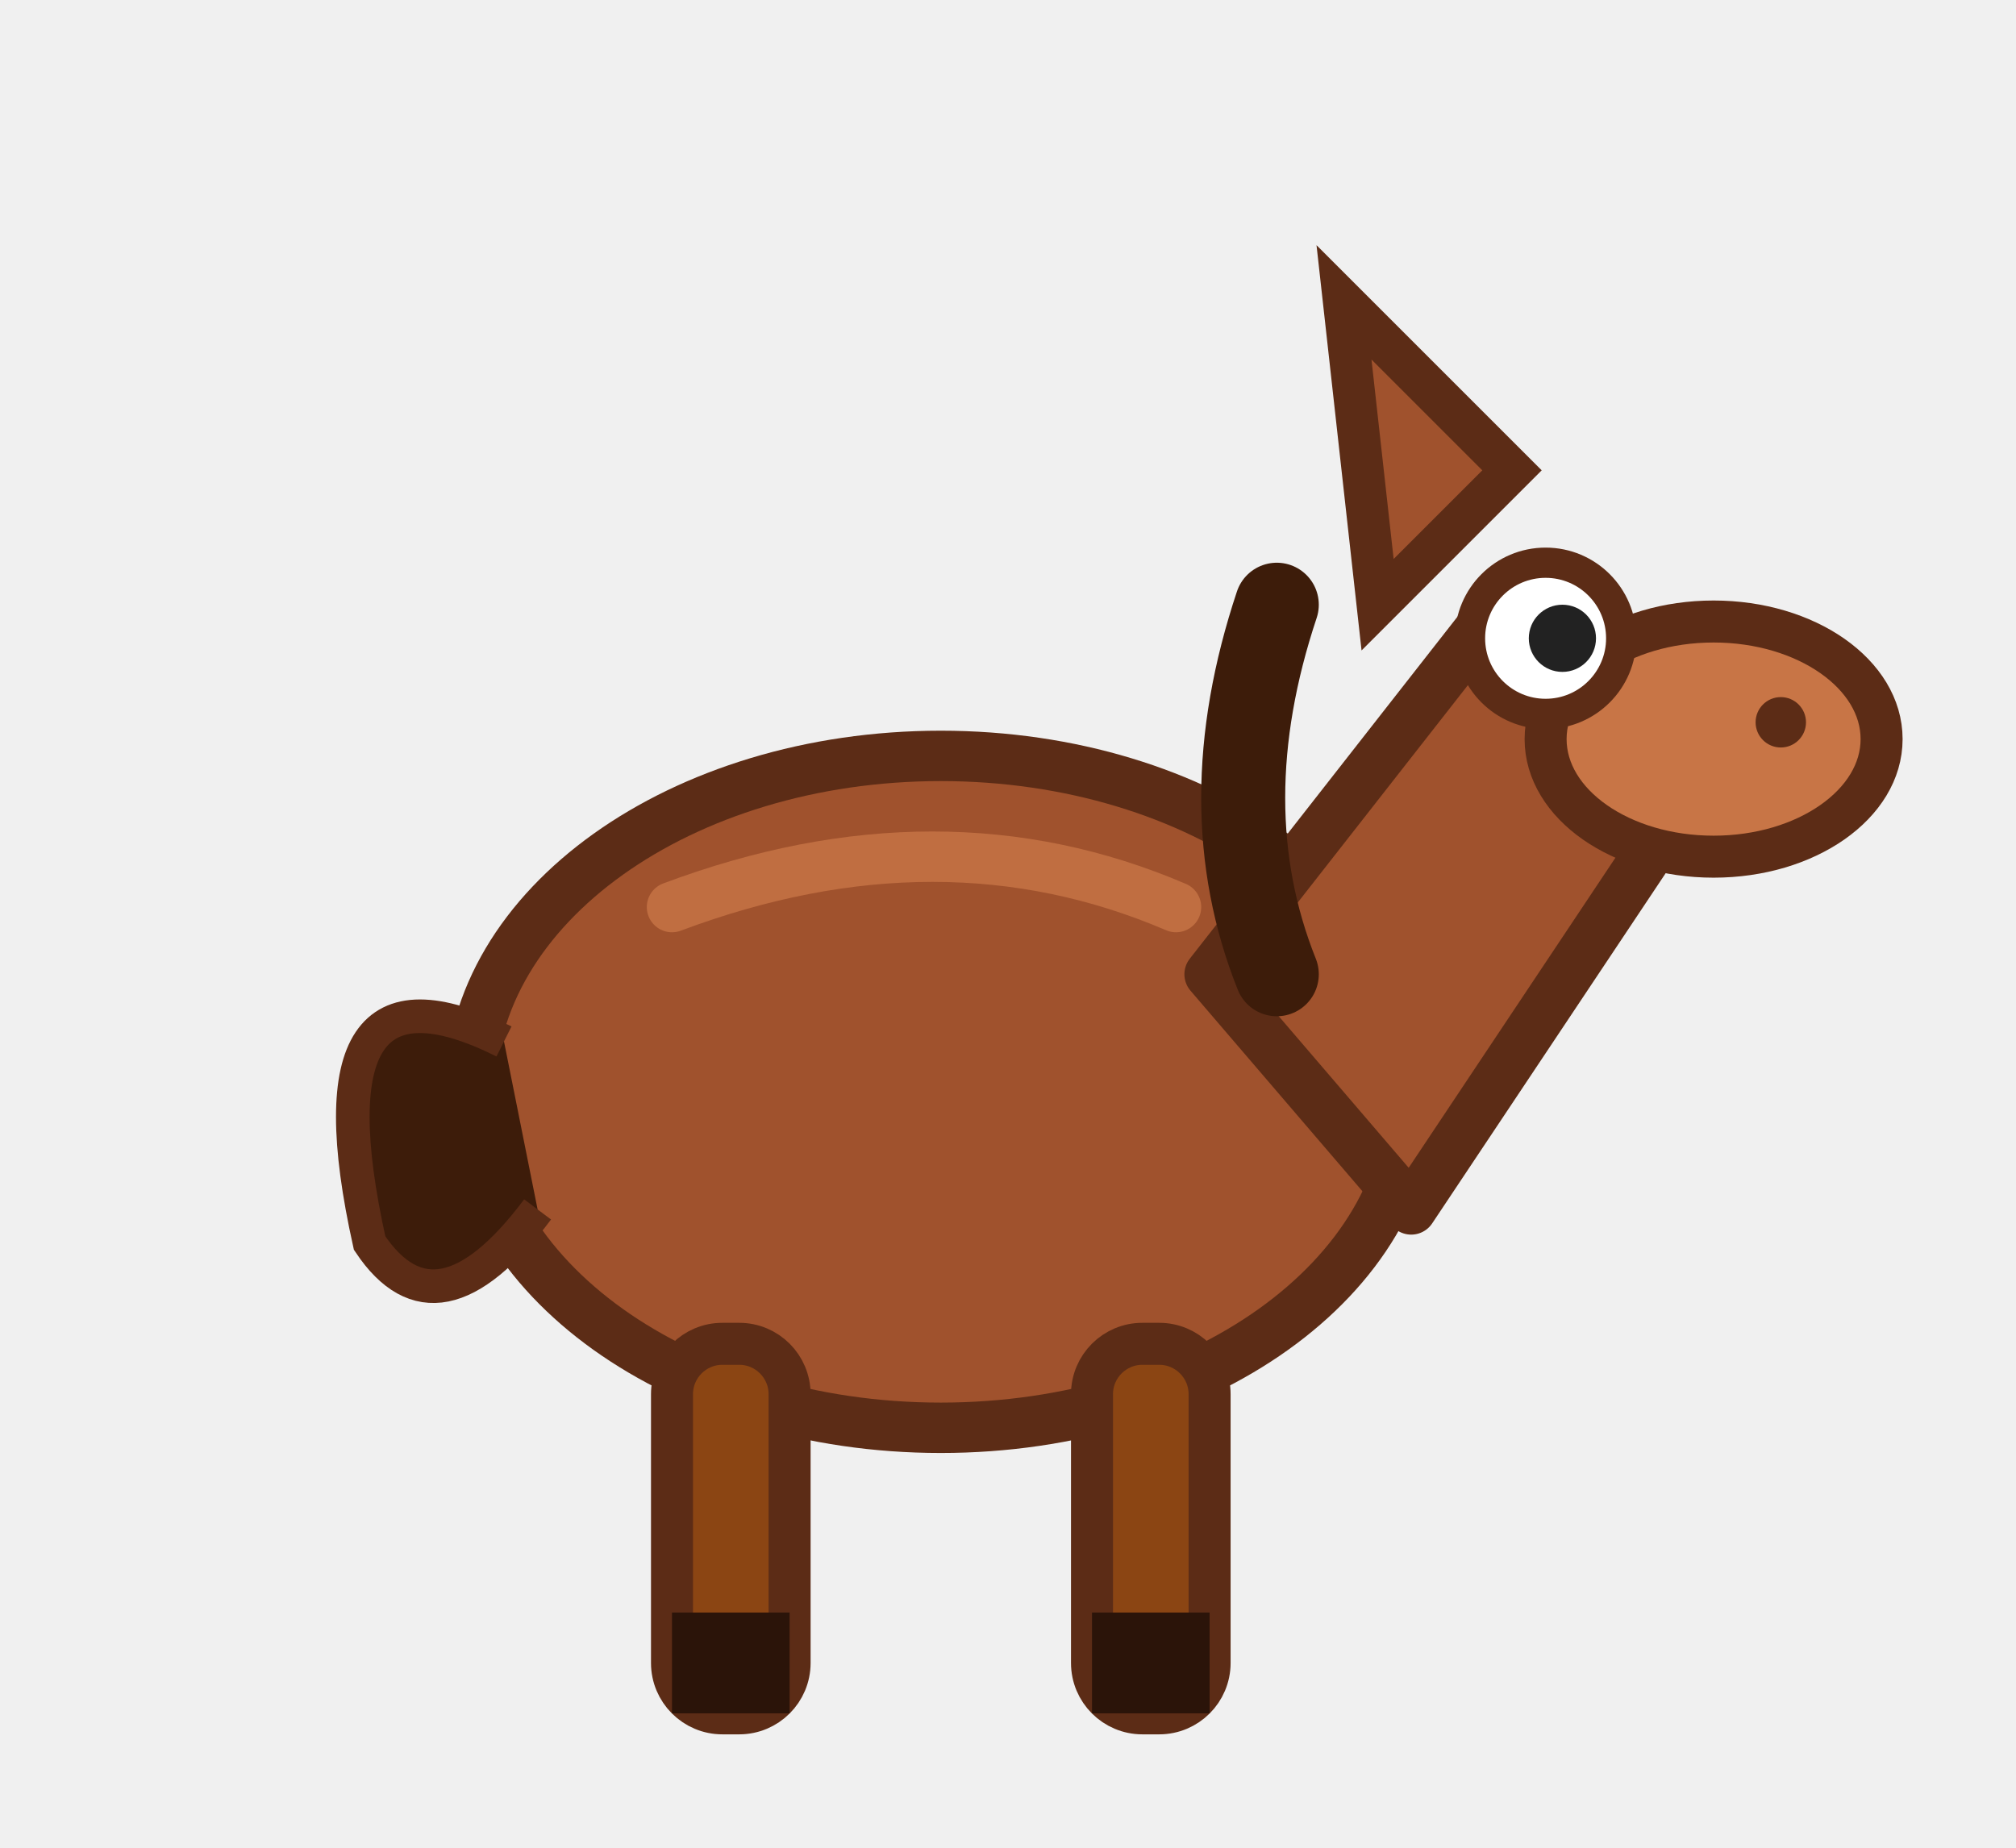
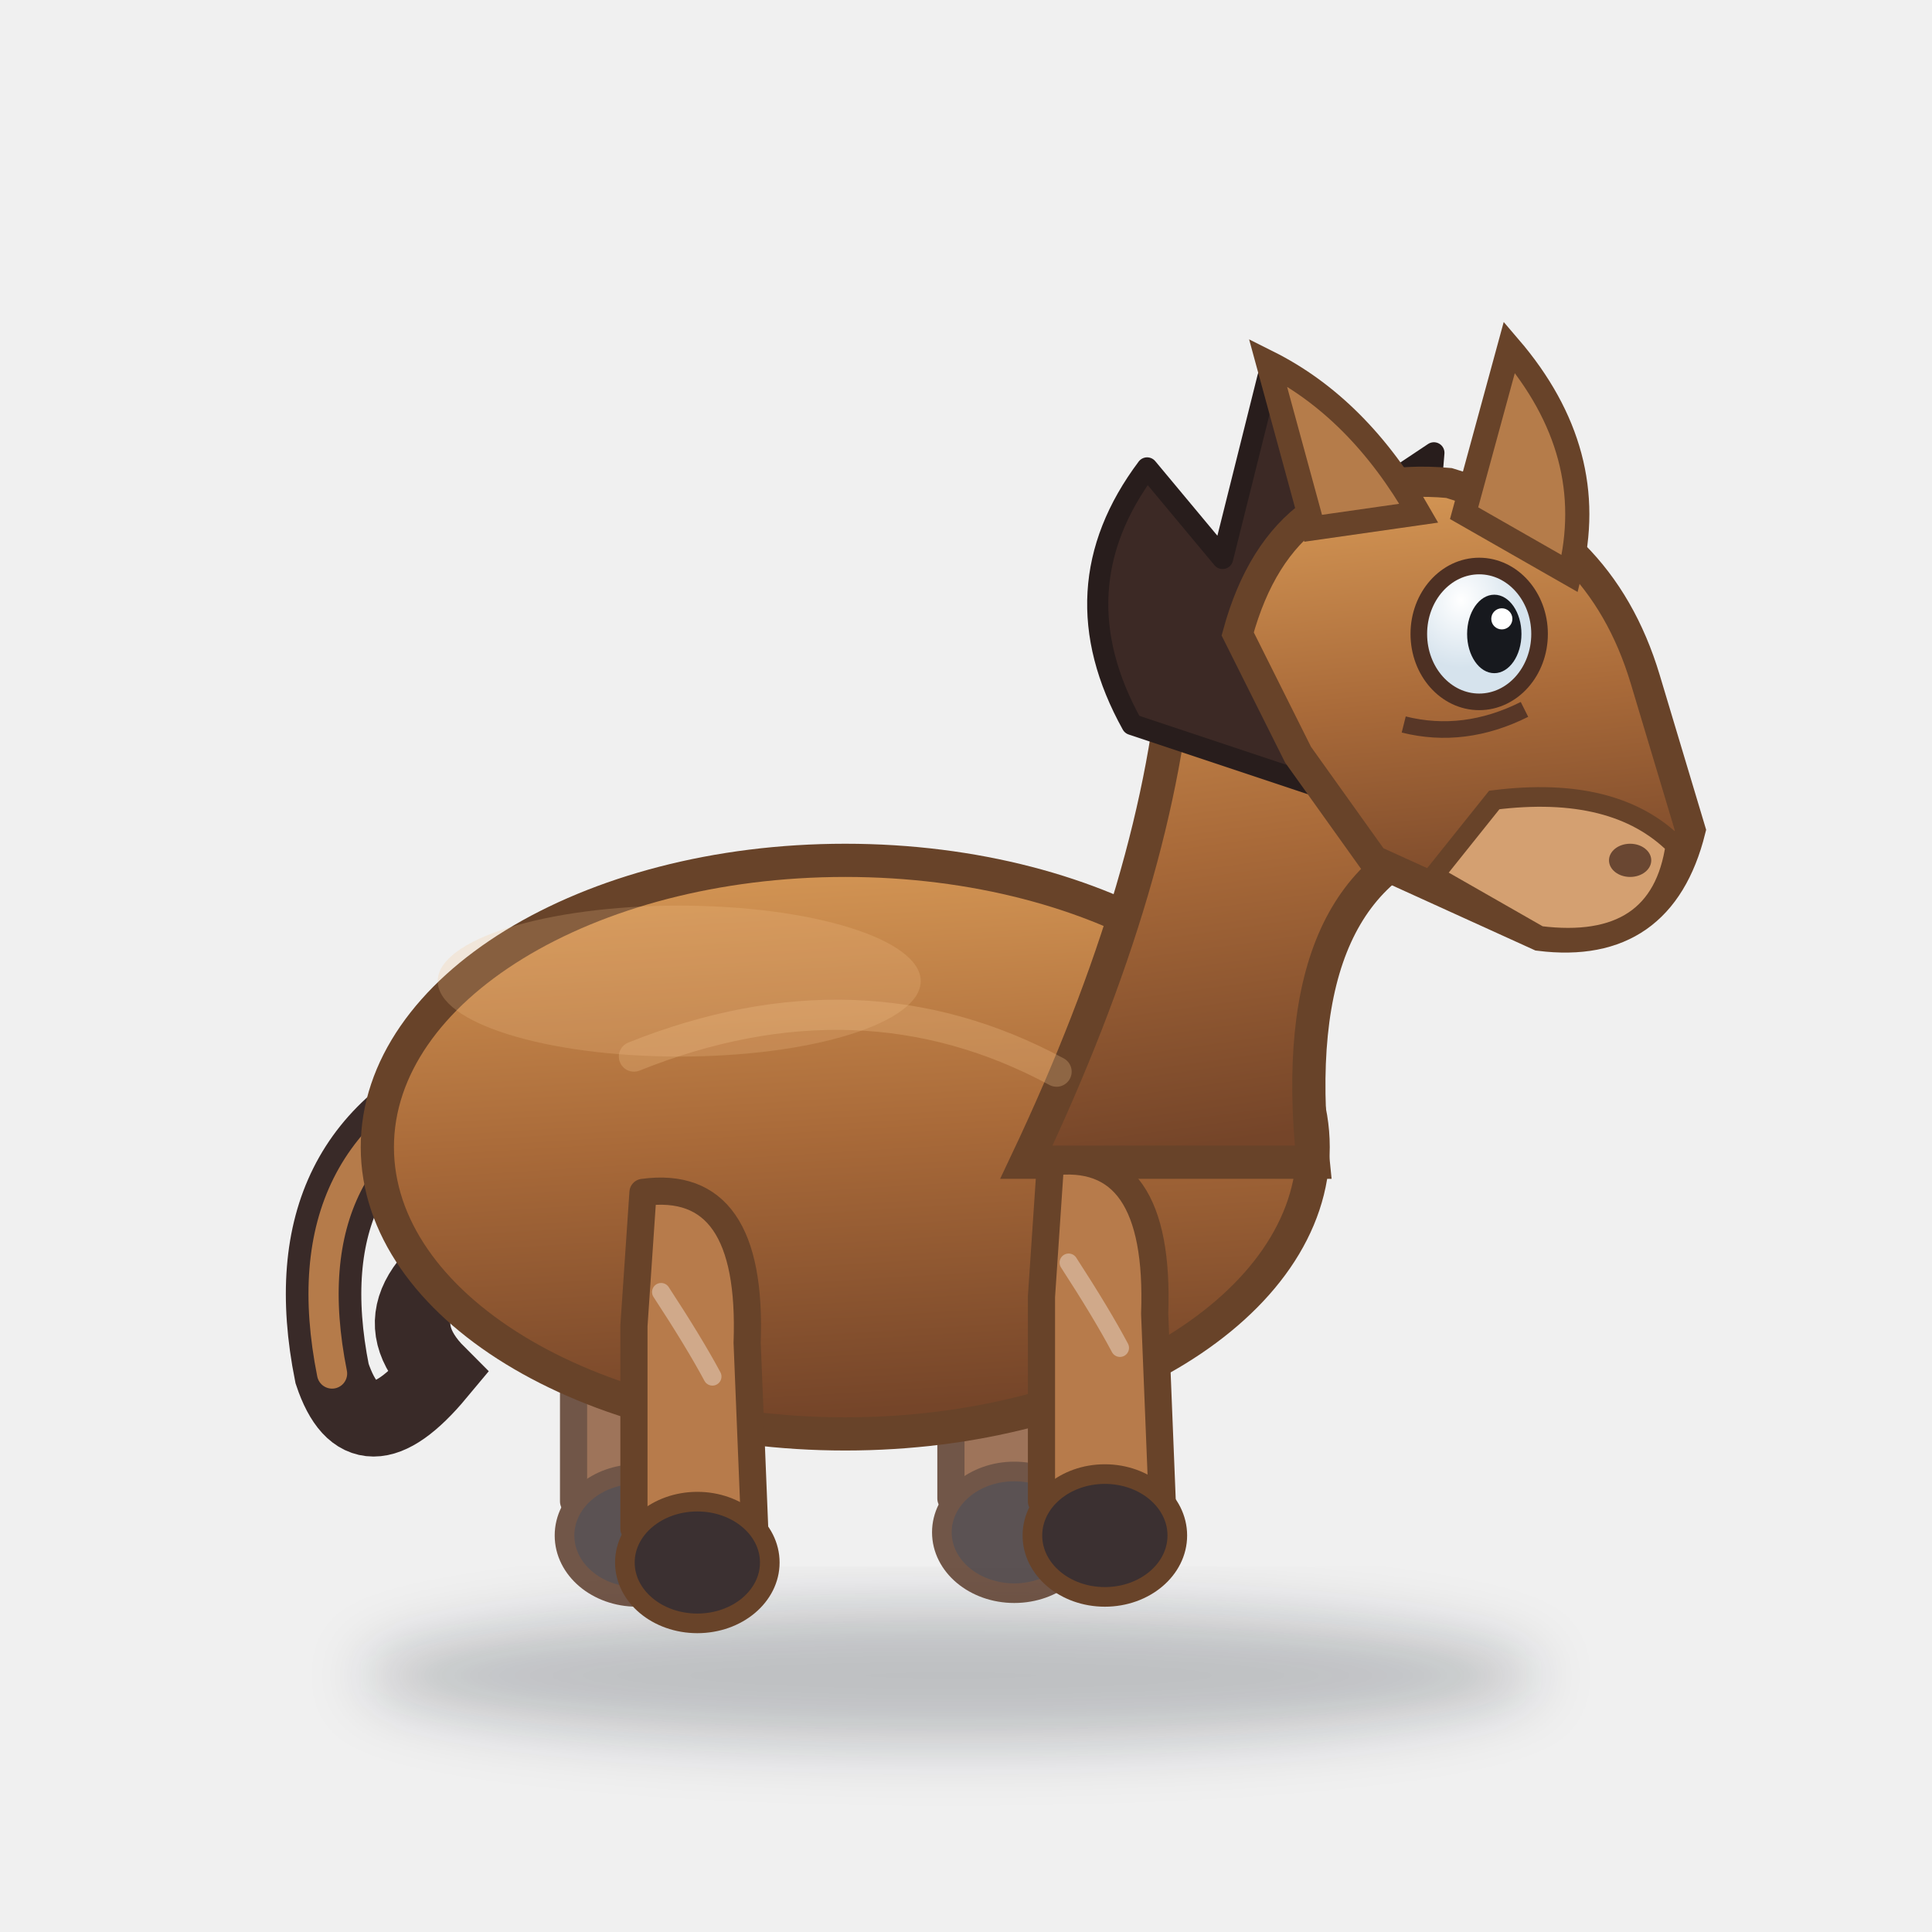
- <svg xmlns="http://www.w3.org/2000/svg" viewBox="0 0 120 110" width="120" height="110">
-   <ellipse cx="56" cy="65" rx="28" ry="20" fill="#a0522d" stroke="#5c2c16" stroke-width="3" />
-   <path d="M 40 54 Q 56 48 70 54" stroke="#c87546" stroke-width="3" fill="none" stroke-linecap="round" opacity="0.8" />
-   <path d="M 30 62 Q 18 56 22 74 Q 26 80 32 72" fill="#3d1c0a" stroke="#5c2c16" stroke-width="2" />
-   <path d="M 72 58 L 90 35 L 104 42 L 84 72 Z" fill="#a0522d" stroke="#5c2c16" stroke-width="3" stroke-linejoin="round" />
-   <ellipse cx="102" cy="44" rx="10" ry="7" fill="#c87546" stroke="#5c2c16" stroke-width="2.5" />
-   <circle cx="106" cy="43" r="1.5" fill="#5c2c16" />
-   <polygon points="82,36 80,18 90,28" fill="#a0522d" stroke="#5c2c16" stroke-width="2.5" />
-   <path d="M 76 36 Q 72 48 76 58" stroke="#3d1c0a" stroke-width="5" fill="none" stroke-linecap="round" />
-   <circle cx="92" cy="38" r="4.5" fill="#fff" stroke="#5c2c16" stroke-width="1.8" />
-   <circle cx="93" cy="38" r="2" fill="#222" />
-   <rect x="40" y="80" width="7" height="22" rx="3" fill="#8b4513" stroke="#5c2c16" stroke-width="2.5" />
-   <rect x="65" y="80" width="7" height="22" rx="3" fill="#8b4513" stroke="#5c2c16" stroke-width="2.5" />
-   <path d="M 40 96 h 7 v 6 h -7 z" fill="#2b1409" />
-   <path d="M 65 96 h 7 v 6 h -7 z" fill="#2b1409" />
+ <svg xmlns="http://www.w3.org/2000/svg" width="128" height="128" viewBox="0 0 128 128" role="img" aria-label="Ló idle">
+   <defs>
+     <linearGradient id="groundShade" x1="0" y1="0" x2="0" y2="1">
+       <stop offset="0" stop-color="#1b2430" stop-opacity=".03" />
+       <stop offset="1" stop-color="#111827" stop-opacity=".24" />
+     </linearGradient>
+     <linearGradient id="pinkBody" x1="0" y1="0" x2=".1" y2="1">
+       <stop stop-color="#ffb7c7" />
+       <stop offset=".58" stop-color="#f58fa8" />
+       <stop offset="1" stop-color="#d96383" />
+     </linearGradient>
+     <linearGradient id="brownBody" x1="0" y1="0" x2=".15" y2="1">
+       <stop stop-color="#bd8a55" />
+       <stop offset=".55" stop-color="#9b683c" />
+       <stop offset="1" stop-color="#69472e" />
+     </linearGradient>
+     <linearGradient id="horseBody" x1="0" y1="0" x2=".1" y2="1">
+       <stop stop-color="#d89a57" />
+       <stop offset=".52" stop-color="#a96a39" />
+       <stop offset="1" stop-color="#754529" />
+     </linearGradient>
+     <linearGradient id="grayBody" x1="0" y1="0" x2="0" y2="1">
+       <stop stop-color="#c1c9ce" />
+       <stop offset=".55" stop-color="#909ba2" />
+       <stop offset="1" stop-color="#68737c" />
+     </linearGradient>
+     <linearGradient id="penguinBody" x1="0" y1="0" x2="0" y2="1">
+       <stop stop-color="#3d4a5d" />
+       <stop offset=".5" stop-color="#202b3a" />
+       <stop offset="1" stop-color="#111923" />
+     </linearGradient>
+     <linearGradient id="belly" x1="0" y1="0" x2="0" y2="1">
+       <stop stop-color="#fffef4" />
+       <stop offset="1" stop-color="#e7e8e2" />
+     </linearGradient>
+     <linearGradient id="hoof" x1="0" y1="0" x2="0" y2="1">
+       <stop stop-color="#695246" />
+       <stop offset="1" stop-color="#30262b" />
+     </linearGradient>
+     <radialGradient id="eyeGlow" cx="35%" cy="25%">
+       <stop stop-color="#ffffff" />
+       <stop offset="1" stop-color="#d6e3ed" />
+     </radialGradient>
+     <filter id="softShadow" x="-30%" y="-30%" width="160%" height="180%">
+       <feGaussianBlur stdDeviation="2" />
+     </filter>
+   </defs>
+   <g transform="translate(0 0)">
+     <ellipse cx="63" cy="111" rx="39" ry="4.5" fill="#101820" opacity=".22" filter="url(#softShadow)" />
+     <g transform="rotate(0 42 78)" opacity=".82">
+       <path d="M 38.6 77 Q 45.9 76 45.5 87.04 L 46.0 99.47 Q 42 106.12 38.0 99.47 L 38.0 85.91 Z" fill="#8c5939" stroke="#563523" stroke-width="1.8" stroke-linejoin="round" />
+       <ellipse cx="42.2" cy="101.73" rx="4.8" ry="4.068" fill="#3b3031" stroke="#563523" stroke-width="1.3" />
+       <path d="M 39.8 83.65 Q 42 87.04 43.2 89.3" fill="none" stroke="#ffffff" stroke-opacity=".35" stroke-width="1.2" stroke-linecap="round" />
+     </g>
+     <g transform="rotate(0 67 78)" opacity=".82">
+       <path d="M 63.6 77 Q 70.9 76 70.5 86.96 L 71.0 99.28 Q 67 105.88 63.0 99.28 L 63.0 85.84 Z" fill="#8c5939" stroke="#563523" stroke-width="1.8" stroke-linejoin="round" />
+       <ellipse cx="67.2" cy="101.52" rx="4.8" ry="4.032" fill="#3b3031" stroke="#563523" stroke-width="1.3" />
+       <path d="M 64.8 83.6 Q 67 86.96 68.2 89.2" fill="none" stroke="#ffffff" stroke-opacity=".35" stroke-width="1.2" stroke-linecap="round" />
+     </g>
+     <path d="M 32 71 Q 19 76 22 91 Q 24 97 29 91 Q 24 86 34 81" fill="none" stroke="#392a28" stroke-width="5" stroke-linecap="round" />
+     <path d="M 32 71 Q 19 76 22 91" fill="none" stroke="#b57b4a" stroke-width="2" stroke-linecap="round" />
+     <ellipse cx="56" cy="76" rx="31" ry="19" fill="url(#horseBody)" stroke="#684329" stroke-width="2.2" />
+     <ellipse cx="45" cy="65" rx="16" ry="5" fill="#f4c58c" opacity=".22" />
+     <path d="M 68 77 Q 77 58 78 43 Q 82 34 91 38 L 97 55 Q 85 58 87 77 Z" fill="url(#horseBody)" stroke="#684329" stroke-width="2.2" />
+     <path d="M 75 48 Q 70 39 76 31 L 81 37 L 84 25 L 89 34 L 95 30 L 94 42 L 99 48 L 90 53 Z" fill="#3c2925" stroke="#281d1c" stroke-width="1.4" stroke-linejoin="round" />
+     <path d="M 82 42 Q 85 31 96 32 Q 106 35 109 45 L 112 55 Q 110 63 102 62 L 91 57 L 86 50 Z" fill="url(#horseBody)" stroke="#684329" stroke-width="2" />
+     <path d="M 87 35 L 84 24 Q 90 27 94 34 Z" fill="#b57c4a" stroke="#684329" stroke-width="1.6" />
+     <path d="M 97 34 L 100 23 Q 106 30 104 38 Z" fill="#b57c4a" stroke="#684329" stroke-width="1.6" />
+     <path d="M 99 53 Q 107 52 111 56 Q 110 63 102 62 L 95 58 Z" fill="#d4a071" stroke="#684329" stroke-width="1.3" />
+     <ellipse cx="108" cy="57" rx="1.4" ry="1.1" fill="#6a4732" />
+     <ellipse cx="98" cy="42" rx="4" ry="4.5" fill="url(#eyeGlow)" stroke="#4d3023" stroke-width="1.1" />
+     <ellipse cx="99" cy="42" rx="1.8" ry="2.6" fill="#17191e" />
+     <circle cx="99.5" cy="41" r=".7" fill="#fff" />
+     <path d="M 93 48 Q 97 49 101 47" fill="none" stroke="#583727" stroke-width="1.1" />
+     <g transform="rotate(0 46 80)" opacity="1">
+       <path d="M 42.6 79 Q 49.9 78 49.5 88.96 L 50.0 101.28 Q 46 107.88 42.0 101.28 L 42.0 87.84 Z" fill="#b77b4b" stroke="#684329" stroke-width="1.8" stroke-linejoin="round" />
+       <ellipse cx="46.2" cy="103.52" rx="4.8" ry="4.032" fill="#3b3031" stroke="#684329" stroke-width="1.3" />
+       <path d="M 43.8 85.6 Q 46 88.96 47.2 91.2" fill="none" stroke="#ffffff" stroke-opacity=".35" stroke-width="1.2" stroke-linecap="round" />
+     </g>
+     <g transform="rotate(0 73 78)" opacity="1">
+       <path d="M 69.6 77 Q 76.9 76 76.5 87.04 L 77.0 99.47 Q 73 106.12 69.0 99.47 L 69.0 85.91 Z" fill="#b77b4b" stroke="#684329" stroke-width="1.8" stroke-linejoin="round" />
+       <ellipse cx="73.2" cy="101.73" rx="4.8" ry="4.068" fill="#3b3031" stroke="#684329" stroke-width="1.3" />
+       <path d="M 70.8 83.65 Q 73 87.04 74.2 89.3" fill="none" stroke="#ffffff" stroke-opacity=".35" stroke-width="1.2" stroke-linecap="round" />
+     </g>
+     <path d="M 42 70 Q 57 64 70 71" fill="none" stroke="#f4c58c" stroke-width="2" opacity=".27" stroke-linecap="round" />
+   </g>
</svg>
